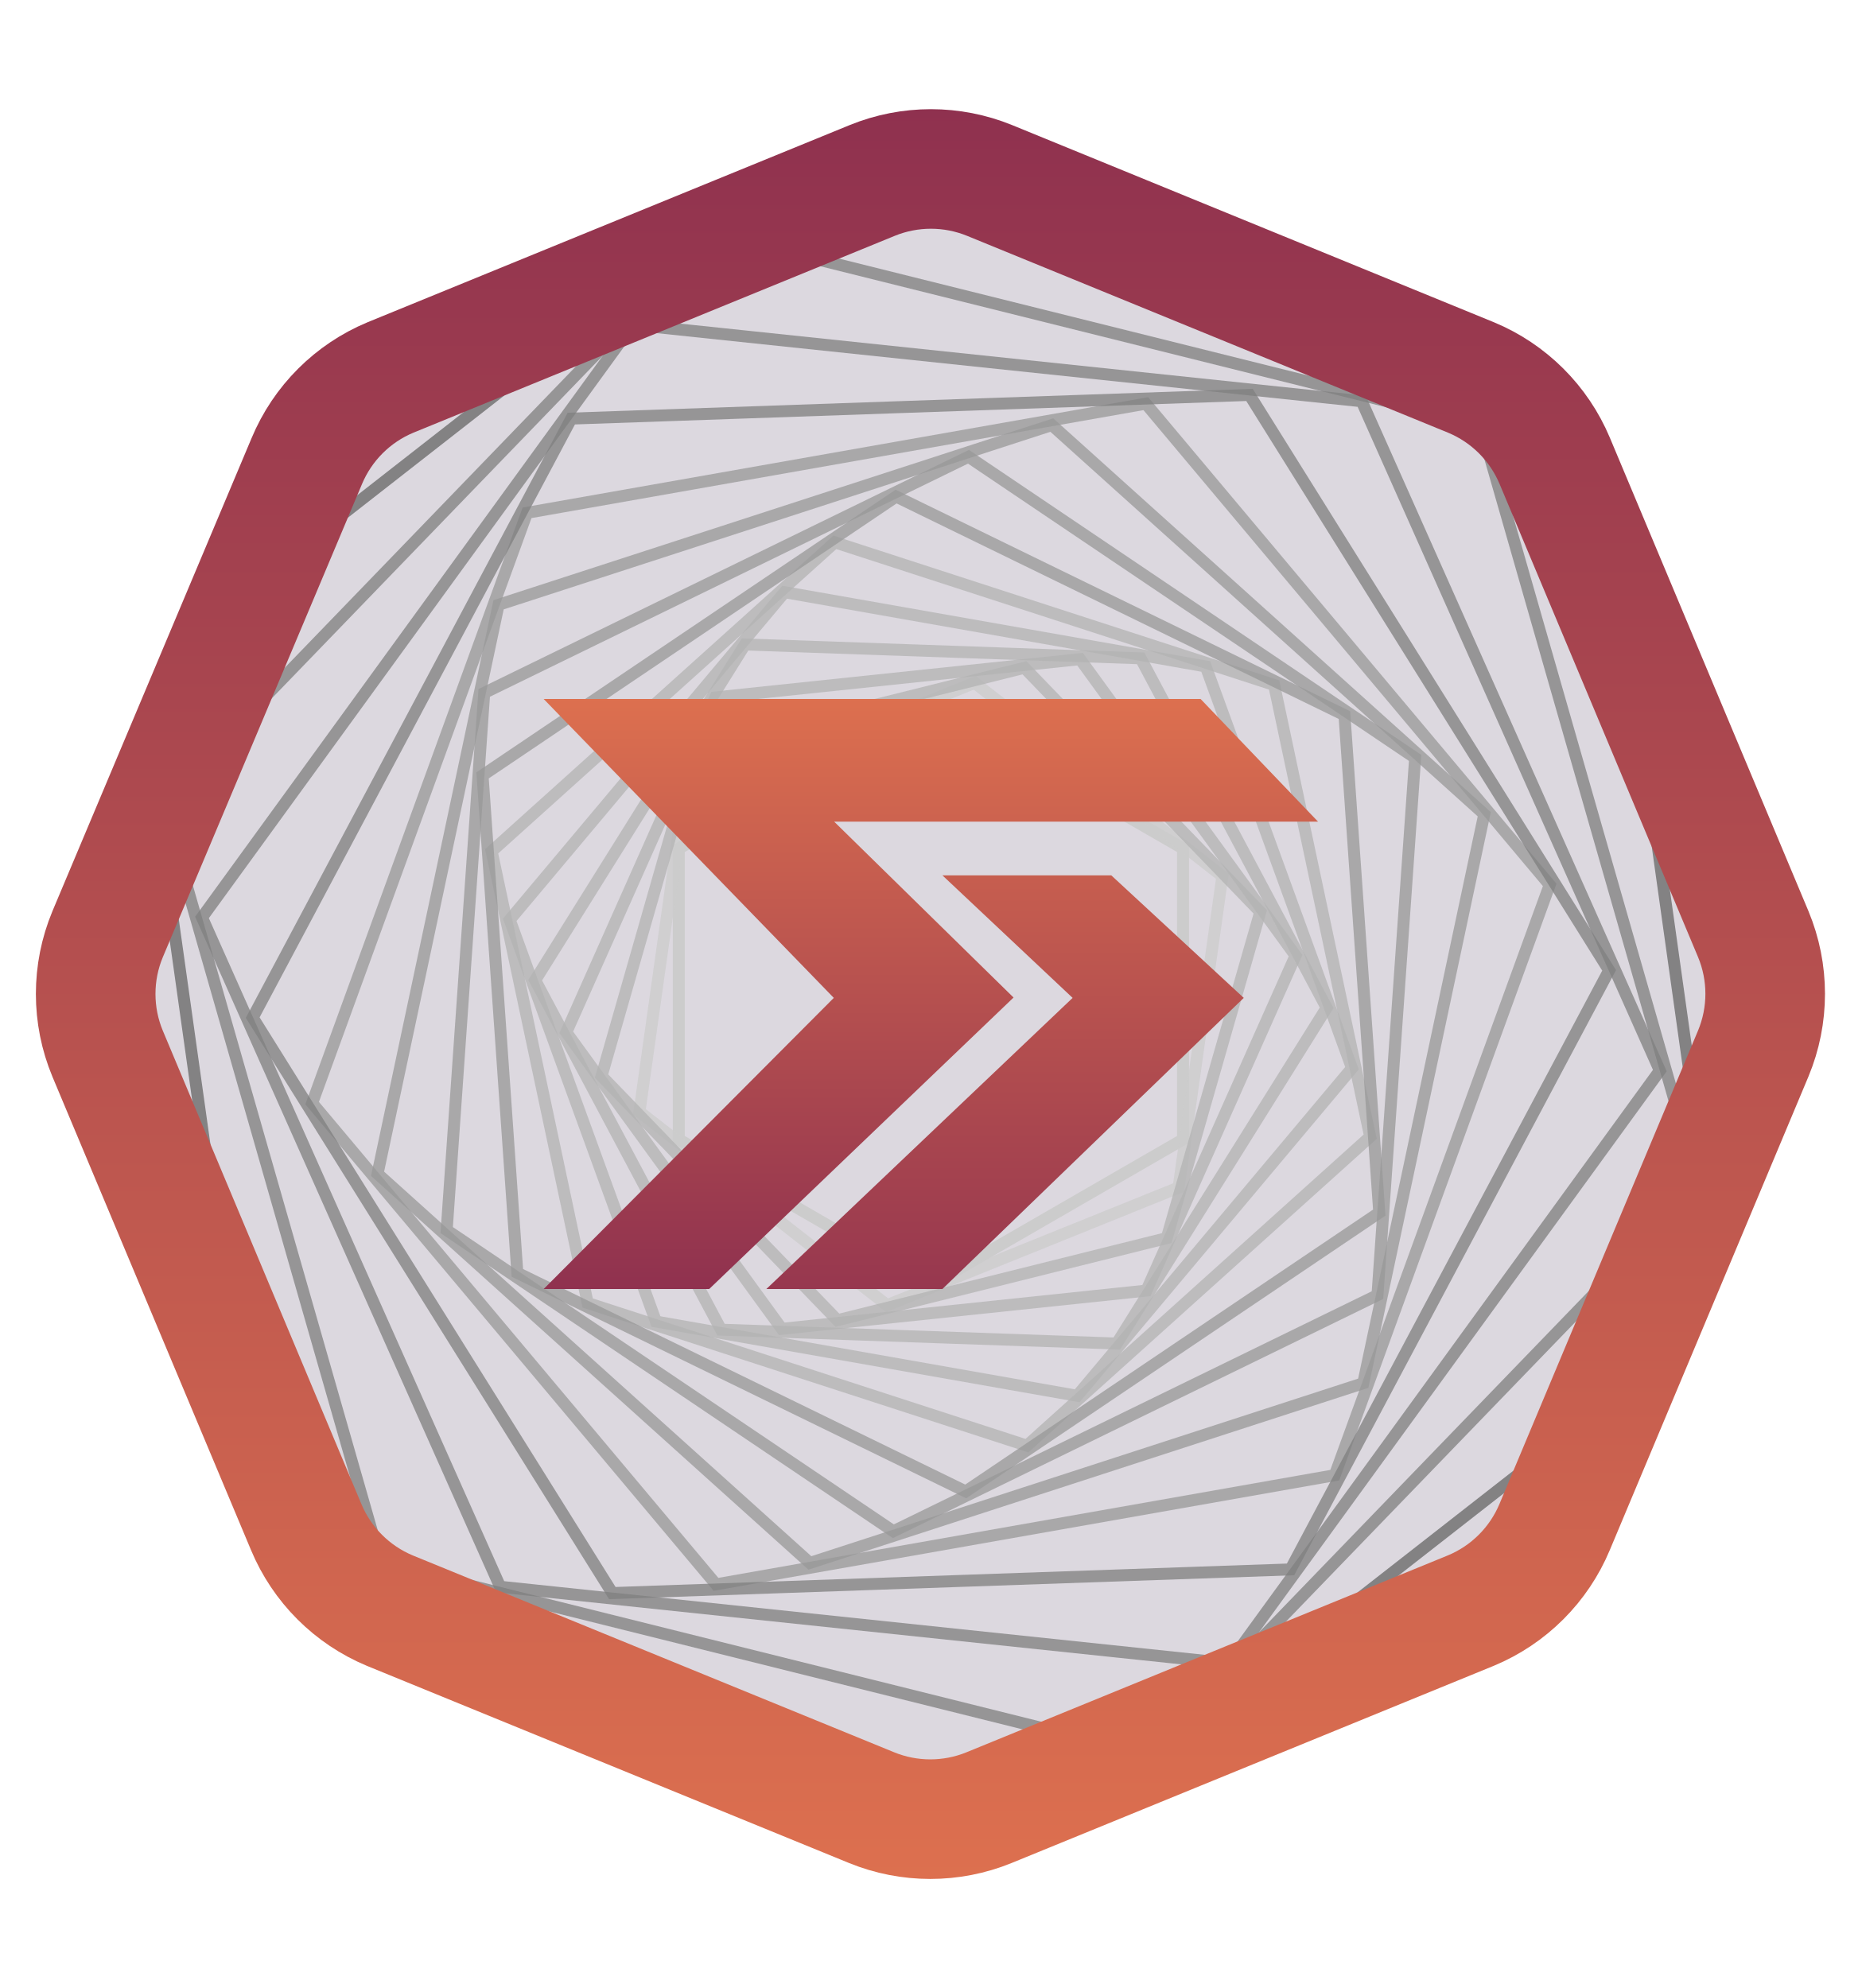
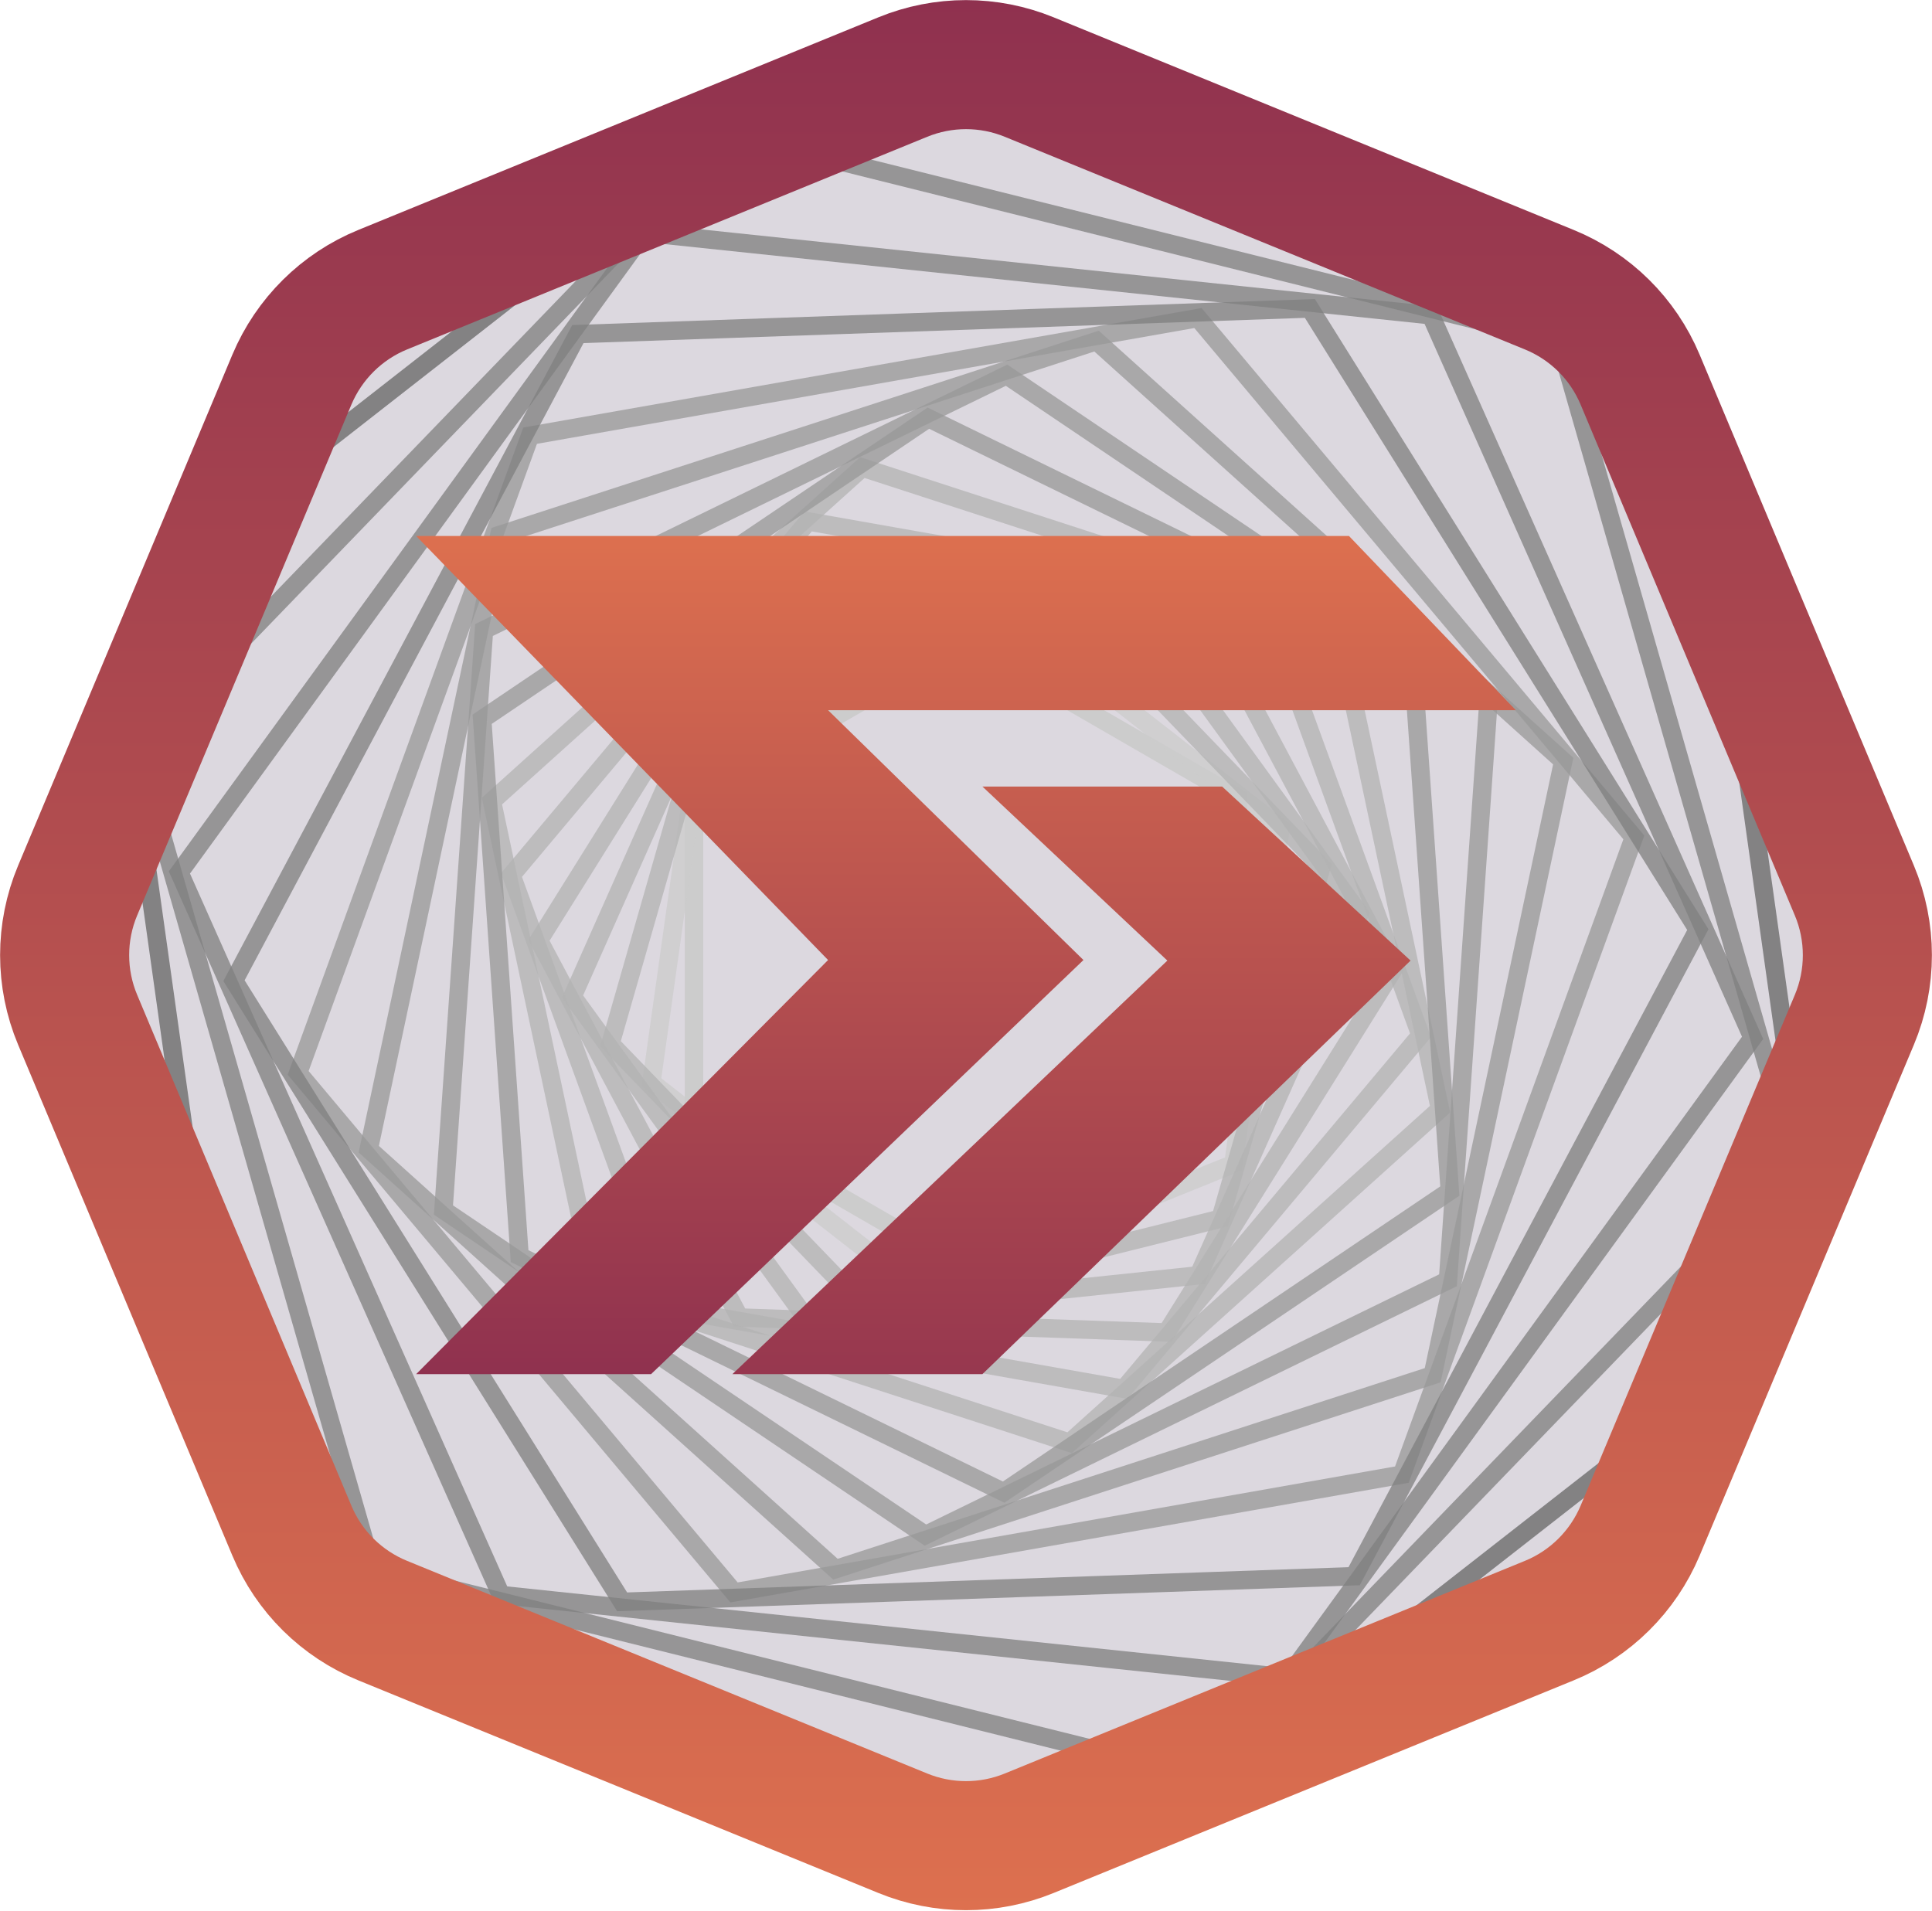
- <svg xmlns="http://www.w3.org/2000/svg" xmlns:xlink="http://www.w3.org/1999/xlink" viewBox="0 0 155.68 166.27">
+ <svg xmlns="http://www.w3.org/2000/svg" xmlns:xlink="http://www.w3.org/1999/xlink" id="Layer_2" viewBox="0 0 104.78 103.61">
  <defs>
-     <style>.cls-1,.cls-3,.cls-4,.cls-5,.cls-6,.cls-7,.cls-8,.cls-9{fill:none;}.cls-2{clip-path:url(#clip-path);}.Graphic-Style{fill:#53405f;fill-opacity:0.2;stroke:url(#radial-gradient);}.Graphic-Style,.cls-3,.cls-4,.cls-5,.cls-6,.cls-7,.cls-8{stroke-miterlimit:10;}.cls-3,.cls-4{stroke:#ccc;}.cls-4,.cls-5,.cls-6,.cls-7,.cls-8{opacity:0.76;}.cls-5{stroke:#b3b3b3;}.cls-6{stroke:#999;}.cls-7{stroke:gray;}.cls-8{stroke:#666;}.cls-9{stroke-width:10px;stroke:url(#New_Gradient_Swatch_2);}.cls-10{fill:url(#New_Gradient_Swatch_2-2);}.cls-11{fill:url(#New_Gradient_Swatch_2-3);}</style>
-     <clipPath id="clip-path">
-       <path class="cls-1" d="M123,31.57,82.74,15.09a13,13,0,0,0-9.8,0L32.65,31.57a13,13,0,0,0-7,7L9,78.13a13,13,0,0,0,0,10l16.6,39.58a13,13,0,0,0,7,7l40.29,16.48a13,13,0,0,0,9.8,0L123,134.7a13,13,0,0,0,7-7l16.6-39.58a13,13,0,0,0,0-10l-16.6-39.58A13,13,0,0,0,123,31.57Z" />
+     <style>.cls-1{stroke:#666;}.cls-1,.Graphic_Style,.cls-2,.cls-3,.cls-4,.cls-5,.cls-6{stroke-miterlimit:10;}.cls-1,.cls-2,.cls-3,.cls-4,.cls-7,.cls-5,.cls-8,.cls-6{fill:none;}.cls-1,.cls-2,.cls-3,.cls-4,.cls-5{opacity:.76;}.Graphic_Style{fill:rgba(83,64,95,.2);stroke:url(#radial-gradient);}.cls-9{fill:url(#New_Gradient_Swatch_2-2);}.cls-9,.cls-7,.cls-10{stroke-width:0px;}.cls-2{stroke:#999;}.cls-3{stroke:gray;}.cls-4,.cls-6{stroke:#ccc;}.cls-5{stroke:#b3b3b3;}.cls-8{stroke:url(#New_Gradient_Swatch_2);stroke-width:7px;}.cls-11{clip-path:url(#clippath);}.cls-10{fill:url(#New_Gradient_Swatch_2-3);}</style>
+     <radialGradient id="radial-gradient" cx="52.39" cy="51.81" fx="52.39" fy="51.81" r="56.54" gradientUnits="userSpaceOnUse">
+       <stop offset="0" stop-color="#fff" />
+       <stop offset="1" stop-color="#000" />
+     </radialGradient>
+     <clipPath id="clippath">
+       <path class="cls-7" d="m84.02,15.71l-28.2-11.53c-2.2-.9-4.66-.9-6.86,0l-28.2,11.53c-2.23.91-4,2.67-4.93,4.88l-11.62,27.71c-.94,2.24-.94,4.77,0,7.01l11.62,27.71c.93,2.22,2.7,3.97,4.93,4.88l28.2,11.53c2.2.9,4.66.9,6.86,0l28.2-11.53c2.23-.91,4-2.67,4.93-4.88l11.62-27.71c.94-2.24.94-4.77,0-7.01l-11.62-27.71c-.93-2.22-2.7-3.97-4.93-4.88Z" />
    </clipPath>
-     <radialGradient id="radial-gradient" cx="77.84" cy="83.13" r="80.53" gradientUnits="userSpaceOnUse">
-       <stop offset="0" stop-color="#fff" />
-       <stop offset="1" />
-     </radialGradient>
-     <linearGradient id="New_Gradient_Swatch_2" x1="77.84" y1="-860.08" x2="77.84" y2="-1008.55" gradientTransform="matrix(1, 0, 0, -1, 0, -851.17)" gradientUnits="userSpaceOnUse">
+     <linearGradient id="New_Gradient_Swatch_2" x1="52.39" y1="-1514.17" x2="52.39" y2="-1618.1" gradientTransform="translate(0 -1514.32) scale(1 -1)" gradientUnits="userSpaceOnUse">
      <stop offset="0" stop-color="#ff9a03" />
      <stop offset="0" stop-color="#8f314f" />
      <stop offset="1" stop-color="#dd704f" />
    </linearGradient>
-     <linearGradient id="New_Gradient_Swatch_2-2" x1="77.84" y1="-959.19" x2="77.84" y2="-909.43" xlink:href="#New_Gradient_Swatch_2" />
-     <linearGradient id="New_Gradient_Swatch_2-3" x1="84.04" y1="-964.59" x2="84.04" y2="-908.02" xlink:href="#New_Gradient_Swatch_2" />
+     <linearGradient id="New_Gradient_Swatch_2-2" y1="-1589.05" x2="52.39" y2="-1543.21" xlink:href="#New_Gradient_Swatch_2" />
+     <linearGradient id="New_Gradient_Swatch_2-3" x1="58.1" y1="-1594.03" x2="58.1" y2="-1541.91" xlink:href="#New_Gradient_Swatch_2" />
  </defs>
-   <g id="Layer_2" data-name="Layer 2">
-     <g id="Rosen">
-       <g class="cls-2">
-         <polygon class="Graphic-Style" points="0.54 114.37 12.14 31.8 89.44 0.57 155.14 51.9 143.54 134.47 66.23 165.7 0.54 114.37" />
-         <polygon class="cls-3" points="56.76 95.3 56.76 70.97 77.84 58.8 98.92 70.97 98.92 95.3 77.84 107.47 56.76 95.3" />
-         <polygon class="cls-4" points="53.47 92.98 57.13 66.95 81.5 57.11 102.21 73.29 98.55 99.32 74.18 109.16 53.47 92.98" />
-         <polygon class="cls-5" points="50.3 90 58.12 62.72 85.66 55.85 105.38 76.27 97.56 103.55 70.02 110.42 50.3 90" />
-         <polygon class="cls-5" points="47.35 86.34 59.82 58.33 90.31 55.13 108.33 79.93 95.86 107.94 65.37 111.14 47.35 86.34" />
-         <polygon class="cls-5" points="44.75 81.98 62.3 53.9 95.38 55.06 110.93 84.29 93.38 112.37 60.29 111.21 44.75 81.98" />
-         <polygon class="cls-5" points="42.62 76.93 65.61 49.53 100.82 55.74 113.05 89.34 90.07 116.74 54.85 110.53 42.62 76.93" />
-         <polygon class="cls-5" points="41.11 71.2 69.81 45.36 106.54 57.29 114.57 95.07 85.87 120.91 49.14 108.98 41.11 71.2" />
-         <polygon class="cls-6" points="40.35 64.85 74.93 41.53 112.42 59.81 115.33 101.42 80.75 124.74 43.26 106.46 40.35 64.85" />
-         <polygon class="cls-6" points="40.49 57.95 80.98 38.2 118.33 63.39 115.18 108.32 74.7 128.07 37.35 102.88 40.49 57.95" />
-         <polygon class="cls-6" points="41.69 50.58 87.95 35.55 124.11 68.1 113.99 115.69 67.72 130.72 31.57 98.17 41.69 50.58" />
-         <polygon class="cls-6" points="44.07 42.89 95.81 33.76 129.58 74.01 111.61 123.38 59.87 132.51 26.1 92.26 44.07 42.89" />
-         <polygon class="cls-7" points="47.77 35.01 104.48 33.03 134.55 81.16 107.91 131.26 51.2 133.24 21.13 85.11 47.77 35.01" />
-         <polygon class="cls-7" points="52.91 27.15 113.86 33.56 138.79 89.54 102.77 139.12 41.82 132.71 16.89 76.73 52.91 27.15" />
-         <polygon class="cls-7" points="59.6 19.51 123.81 35.52 142.06 99.15 96.08 146.76 31.86 130.75 13.62 67.12 59.6 19.51" />
-         <polygon class="cls-8" points="67.89 12.35 134.17 39.13 144.11 109.91 87.79 153.92 21.51 127.14 11.56 56.36 67.89 12.35" />
-         <polygon class="cls-8" points="77.84 5.94 144.69 44.54 144.69 121.73 77.84 160.33 10.98 121.73 10.98 44.54 77.84 5.94" />
-       </g>
-       <path class="cls-9" d="M123,31.57,82.74,15.09a13,13,0,0,0-9.8,0L32.65,31.57a13,13,0,0,0-7,7L9,78.13a13,13,0,0,0,0,10l16.6,39.58a13,13,0,0,0,7,7l40.29,16.48a13,13,0,0,0,9.8,0L123,134.7a13,13,0,0,0,7-7l16.6-39.58a13,13,0,0,0,0-10l-16.6-39.58A13,13,0,0,0,123,31.57Z" />
-       <path class="cls-10" d="M110.21,68.72l-9.82-10.26H45.46l24.26,25L45.46,107.81H59.3L84.75,83.43l-15-14.71Z" />
-       <path class="cls-11" d="M92.92,73.21H78.8L89.69,83.46,64.08,107.81H78.8L104,83.46Z" />
+   <g id="Rosen_Small">
+     <g class="cls-11">
+       <polygon class="Graphic_Style" points="-1.72 73.67 6.4 15.87 60.51 -5.99 106.5 29.94 98.38 87.74 44.27 109.6 -1.72 73.67" />
+       <polygon class="cls-6" points="37.64 60.32 37.64 43.29 52.39 34.77 67.14 43.29 67.14 60.32 52.39 68.84 37.64 60.32" />
+       <polygon class="cls-4" points="35.33 58.7 37.89 40.48 54.95 33.59 69.45 44.91 66.89 63.13 49.83 70.02 35.33 58.7" />
+       <polygon class="cls-5" points="33.11 56.61 38.59 37.51 57.87 32.7 71.67 47 66.19 66.1 46.91 70.91 33.11 56.61" />
+       <polygon class="cls-5" points="31.05 54.05 39.77 34.44 61.12 32.2 73.73 49.56 65 69.17 43.66 71.41 31.05 54.05" />
+       <polygon class="cls-5" points="29.23 51 41.51 31.34 64.67 32.15 75.55 52.61 63.27 72.27 40.11 71.46 29.23 51" />
+       <polygon class="cls-5" points="27.74 47.46 43.83 28.28 68.48 32.63 77.04 56.15 60.95 75.33 36.3 70.98 27.74 47.46" />
+       <polygon class="cls-5" points="26.68 43.45 46.77 25.36 72.48 33.72 78.1 60.16 58.01 78.25 32.3 69.89 26.68 43.45" />
+       <polygon class="cls-2" points="26.15 39.01 50.35 22.68 76.59 35.48 78.63 64.6 54.43 80.93 28.18 68.13 26.15 39.01" />
+       <polygon class="cls-2" points="26.25 34.17 54.59 20.35 80.73 37.98 78.53 69.44 50.19 83.26 24.05 65.63 26.25 34.17" />
+       <polygon class="cls-2" points="27.08 29.02 59.47 18.5 84.78 41.28 77.7 74.59 45.31 85.11 20 62.33 27.08 29.02" />
+       <polygon class="cls-2" points="28.75 23.63 64.97 17.25 88.61 45.42 76.03 79.98 39.81 86.37 16.17 58.19 28.75 23.63" />
+       <polygon class="cls-3" points="31.34 18.12 71.04 16.73 92.08 50.42 73.44 85.49 33.74 86.88 12.69 53.19 31.34 18.12" />
+       <polygon class="cls-3" points="34.94 12.62 77.6 17.1 95.05 56.29 69.84 90.99 27.17 86.51 9.73 47.32 34.94 12.62" />
+       <polygon class="cls-3" points="39.62 7.27 84.57 18.48 97.34 63.01 65.16 96.34 20.21 85.13 7.43 40.6 39.62 7.27" />
+       <polygon class="cls-1" points="45.42 2.26 91.82 21 98.78 70.55 59.35 101.35 12.96 82.61 6 33.06 45.42 2.26" />
+       <polygon class="cls-1" points="52.39 -2.23 99.19 24.79 99.19 78.82 52.39 105.84 5.59 78.82 5.59 24.79 52.39 -2.23" />
    </g>
+     <path class="cls-8" d="m84.02,15.71l-28.2-11.53c-2.2-.9-4.66-.9-6.86,0l-28.2,11.53c-2.23.91-4,2.67-4.93,4.88l-11.62,27.71c-.94,2.24-.94,4.77,0,7.01l11.62,27.71c.93,2.22,2.7,3.97,4.93,4.88l28.2,11.53c2.2.9,4.66.9,6.86,0l28.2-11.53c2.23-.91,4-2.67,4.93-4.88l11.62-27.71c.94-2.24.94-4.77,0-7.01l-11.62-27.71c-.93-2.22-2.7-3.97-4.93-4.88Z" />
+     <path class="cls-9" d="m82.21,38.52l-9.05-9.45H22.57l22.34,23-22.34,22.46h12.74l23.45-22.46-13.85-13.55h37.3Z" />
+     <path class="cls-10" d="m66.28,42.66h-13l10.03,9.44-23.59,22.43h13.56l23.22-22.43-10.22-9.44Z" />
  </g>
</svg>
